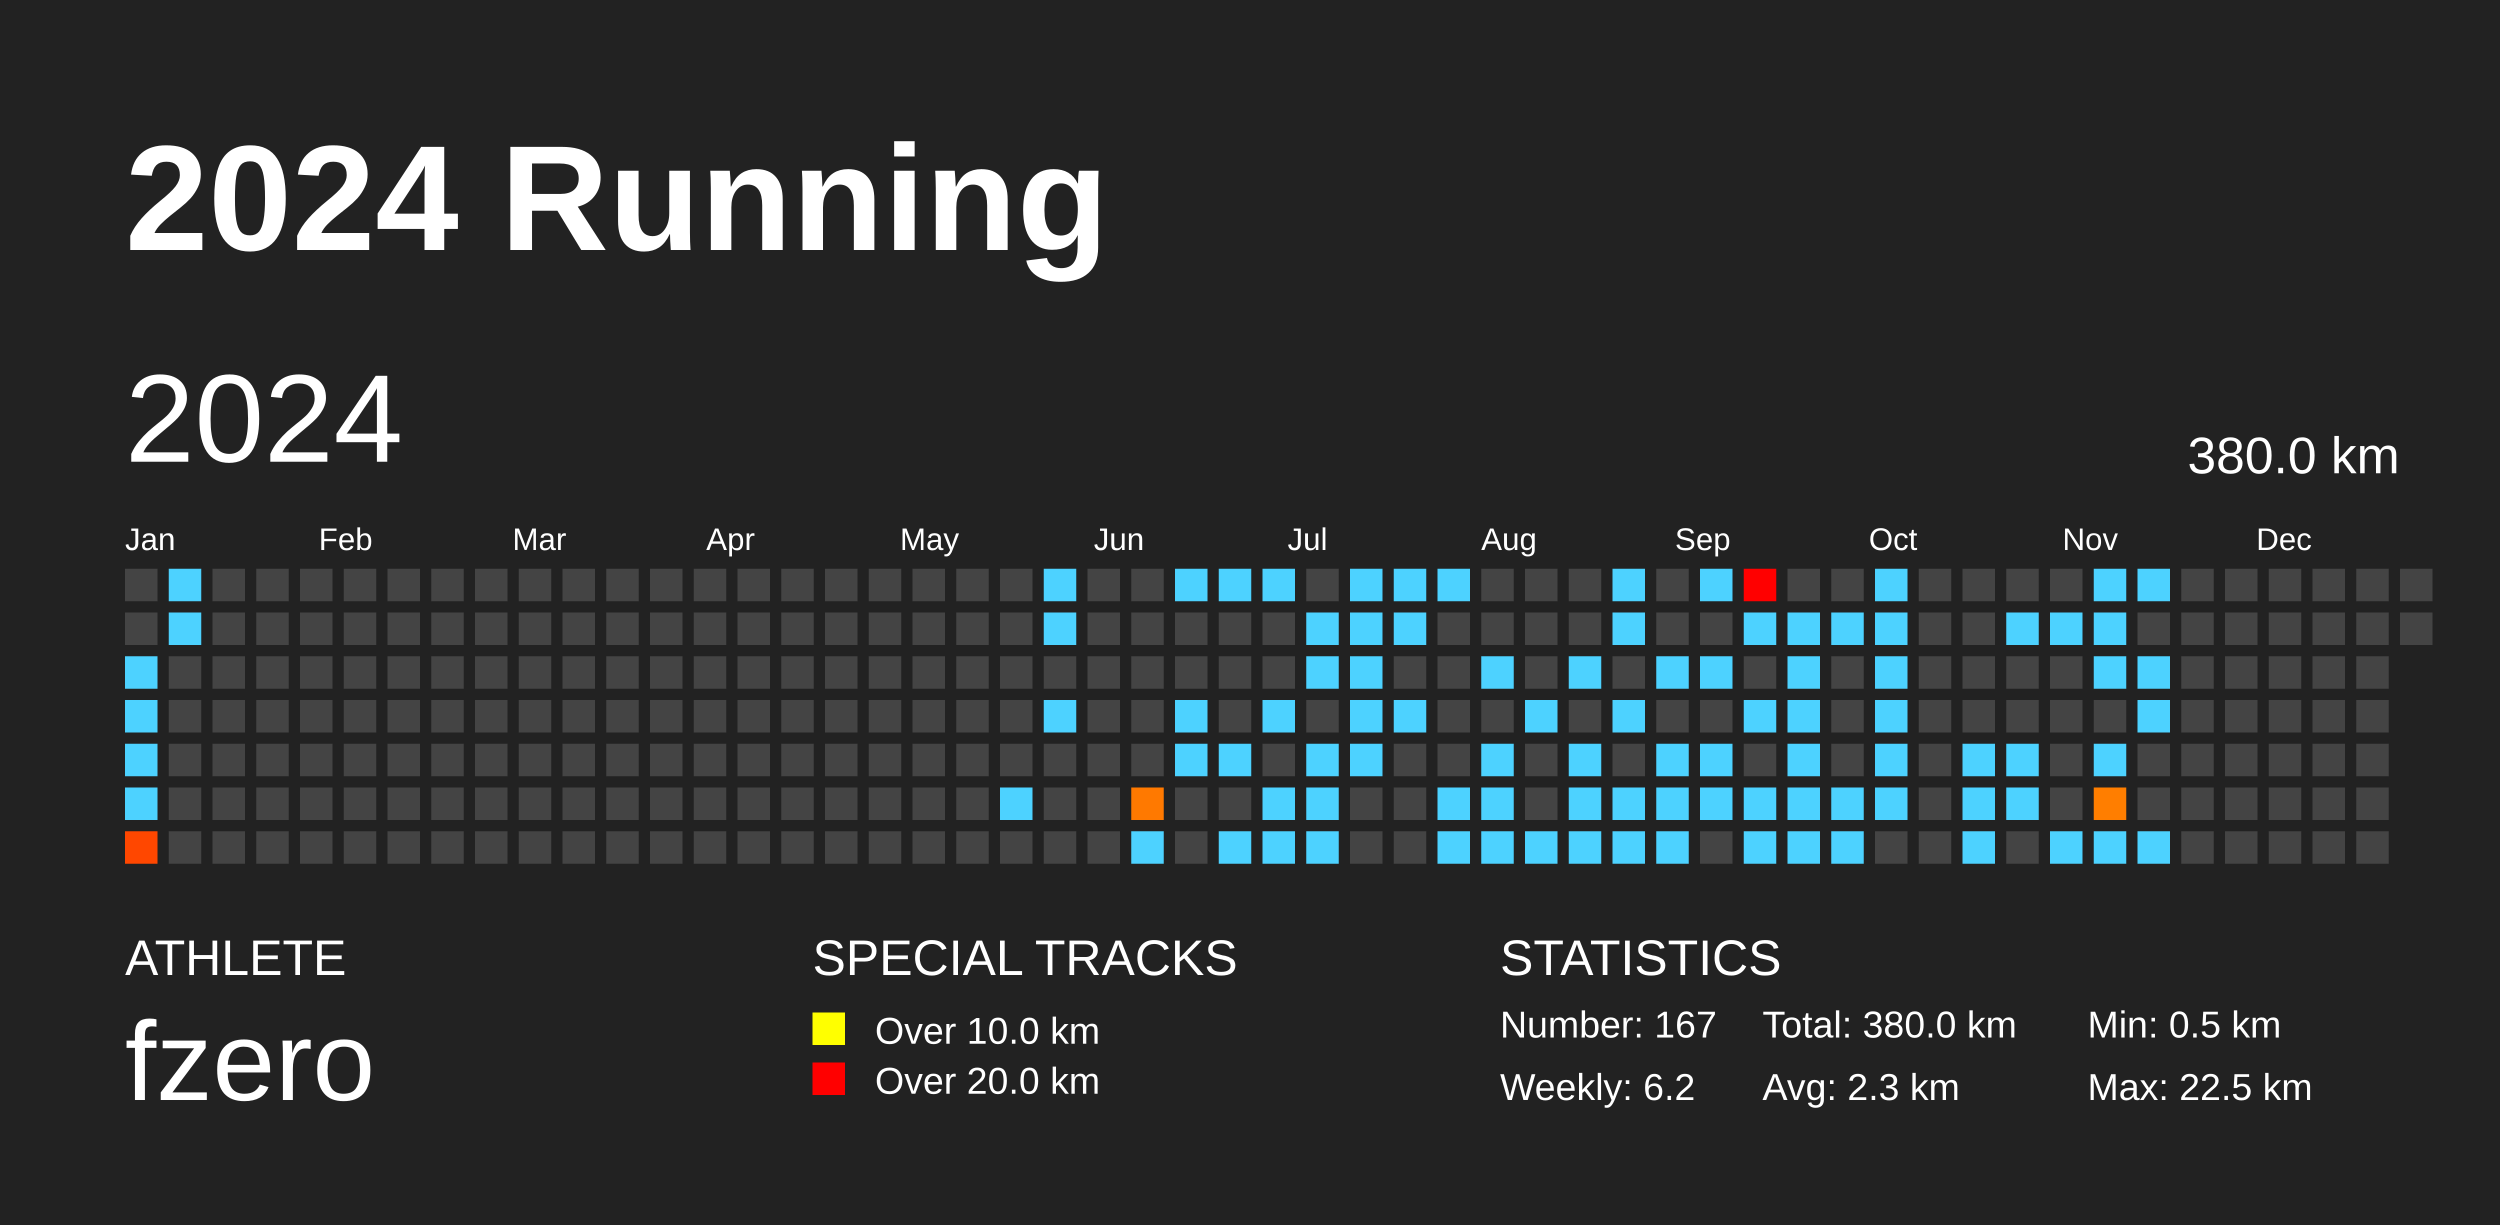
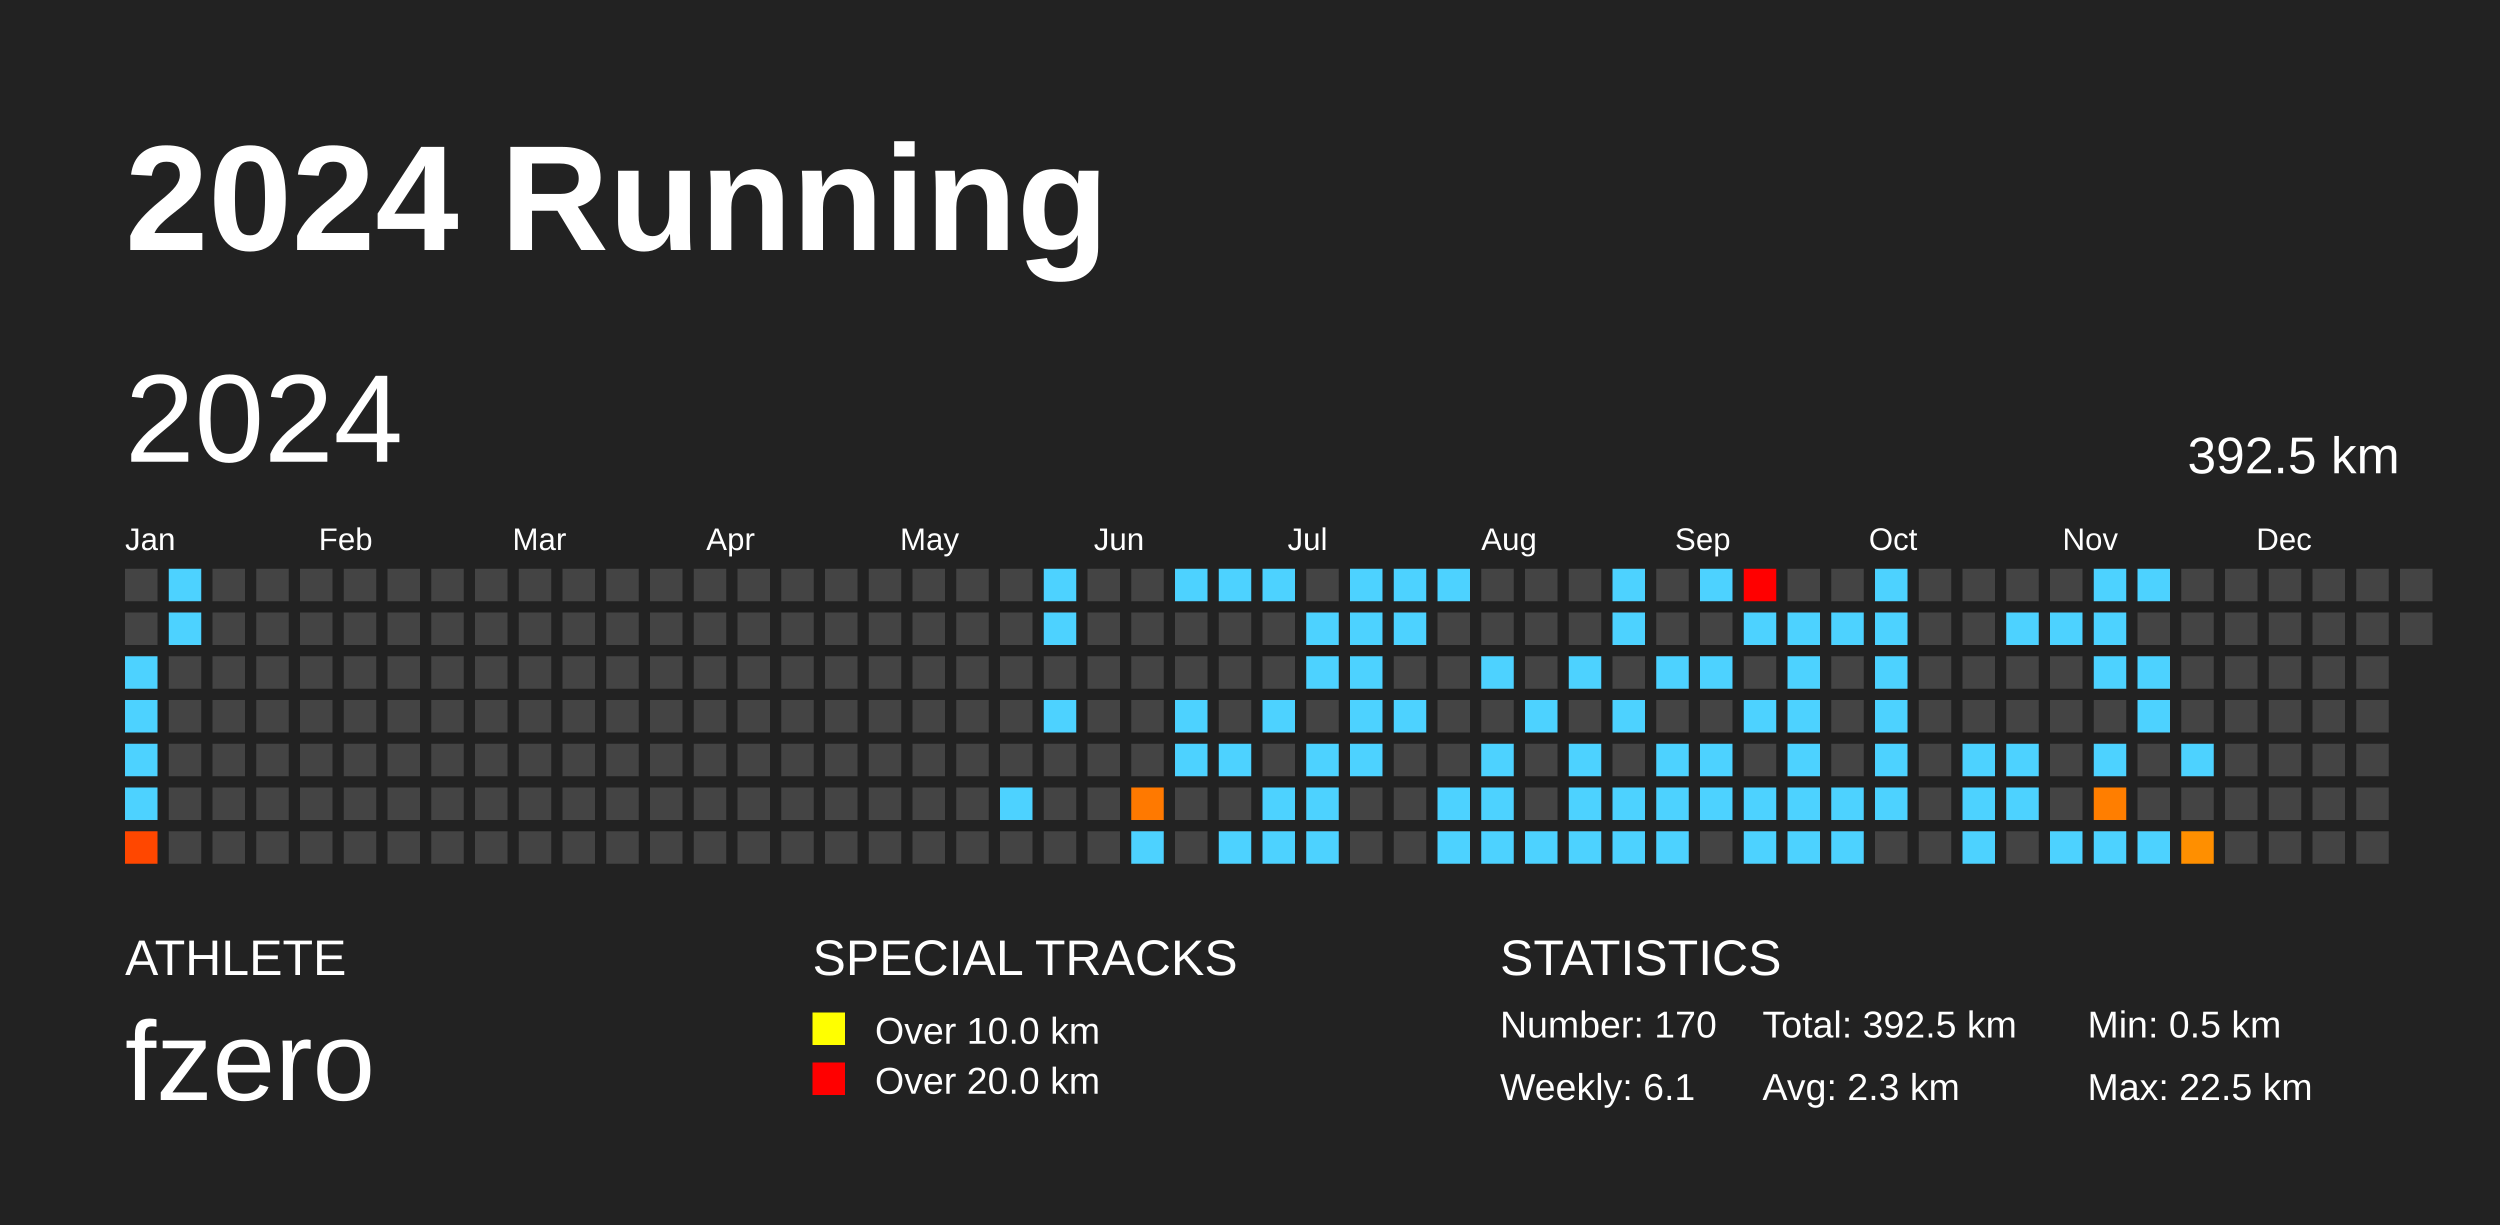
<svg xmlns="http://www.w3.org/2000/svg" baseProfile="full" height="98mm" version="1.1" viewBox="0,0,200,98" width="200mm">
  <defs />
  <rect fill="#222222" height="98" width="200" x="0" y="0" />
  <text fill="#FFFFFF" style="font-size:12px; font-family:Arial; font-weight:bold;" x="10" y="20">2024 Running</text>
  <text fill="#FFFFFF" style="font-size:4px; font-family:Arial" x="10" y="78">ATHLETE</text>
  <text fill="#FFFFFF" style="font-size:9px; font-family:Arial" x="10" y="88">fzero</text>
  <text fill="#FFFFFF" style="font-size:4px; font-family:Arial" x="65" y="78">SPECIAL TRACKS</text>
  <rect fill="yellow" height="2.6" width="2.6" x="65" y="81" />
  <text fill="#FFFFFF" style="font-size:3px; font-family:Arial" x="70" y="83.5">Over 10.0 km</text>
  <rect fill="red" height="2.6" width="2.6" x="65" y="85" />
  <text fill="#FFFFFF" style="font-size:3px; font-family:Arial" x="70" y="87.5">Over 20.0 km</text>
  <text fill="#FFFFFF" style="font-size:4px; font-family:Arial" x="120" y="78">STATISTICS</text>
-   <text fill="#FFFFFF" style="font-size:3px; font-family:Arial" x="120" y="83">Number: 167</text>
-   <text fill="#FFFFFF" style="font-size:3px; font-family:Arial" x="120" y="88">Weekly: 6.2</text>
-   <text fill="#FFFFFF" style="font-size:3px; font-family:Arial" x="141" y="83">Total: 380.0 km</text>
+   <text fill="#FFFFFF" style="font-size:3px; font-family:Arial" x="120" y="83">Number: 170</text>
+   <text fill="#FFFFFF" style="font-size:3px; font-family:Arial" x="120" y="88">Weekly: 6.1</text>
+   <text fill="#FFFFFF" style="font-size:3px; font-family:Arial" x="141" y="83">Total: 392.5 km</text>
  <text fill="#FFFFFF" style="font-size:3px; font-family:Arial" x="141" y="88">Avg: 2.3 km</text>
  <text fill="#FFFFFF" style="font-size:3px; font-family:Arial" x="167" y="83">Min: 0.5 km</text>
  <text fill="#FFFFFF" style="font-size:3px; font-family:Arial" x="167" y="88">Max: 22.5 km</text>
  <text dominant-baseline="hanging" fill="#FFFFFF" style="font-size:10.0px; font-family:Arial;" x="10" y="30">2024</text>
-   <text dominant-baseline="hanging" fill="#FFFFFF" style="font-size:4.125px; font-family:Arial;" x="175" y="35">380.0 km</text>
+   <text dominant-baseline="hanging" fill="#FFFFFF" style="font-size:4.125px; font-family:Arial;" x="175" y="35">392.5 km</text>
  <text fill="#FFFFFF" style="font-size:2.5px; font-family:Arial" x="10.0" y="44">Jan</text>
  <text fill="#FFFFFF" style="font-size:2.5px; font-family:Arial" x="25.5" y="44">Feb</text>
  <text fill="#FFFFFF" style="font-size:2.5px; font-family:Arial" x="41.0" y="44">Mar</text>
  <text fill="#FFFFFF" style="font-size:2.5px; font-family:Arial" x="56.5" y="44">Apr</text>
  <text fill="#FFFFFF" style="font-size:2.5px; font-family:Arial" x="72.0" y="44">May</text>
  <text fill="#FFFFFF" style="font-size:2.5px; font-family:Arial" x="87.5" y="44">Jun</text>
  <text fill="#FFFFFF" style="font-size:2.5px; font-family:Arial" x="103.0" y="44">Jul</text>
  <text fill="#FFFFFF" style="font-size:2.5px; font-family:Arial" x="118.5" y="44">Aug</text>
  <text fill="#FFFFFF" style="font-size:2.5px; font-family:Arial" x="134.0" y="44">Sep</text>
  <text fill="#FFFFFF" style="font-size:2.5px; font-family:Arial" x="149.5" y="44">Oct</text>
  <text fill="#FFFFFF" style="font-size:2.5px; font-family:Arial" x="165.0" y="44">Nov</text>
  <text fill="#FFFFFF" style="font-size:2.5px; font-family:Arial" x="180.5" y="44">Dec</text>
  <rect fill="#444444" height="2.6" width="2.6" x="10.0" y="45.5" />
  <rect fill="#444444" height="2.6" width="2.6" x="10.0" y="49.0" />
  <rect fill="#4dd2ff" height="2.6" width="2.6" x="10.0" y="52.5" />
  <rect fill="#4dd2ff" height="2.6" width="2.6" x="10.0" y="56.0" />
  <rect fill="#4dd2ff" height="2.6" width="2.6" x="10.0" y="59.5" />
  <rect fill="#4dd2ff" height="2.6" width="2.6" x="10.0" y="63.0" />
  <rect fill="#ff4700" height="2.6" width="2.6" x="10.0" y="66.5" />
  <rect fill="#4dd2ff" height="2.6" width="2.6" x="13.5" y="45.5" />
  <rect fill="#4dd2ff" height="2.6" width="2.6" x="13.5" y="49.0" />
  <rect fill="#444444" height="2.6" width="2.6" x="13.5" y="52.5" />
  <rect fill="#444444" height="2.6" width="2.6" x="13.5" y="56.0" />
  <rect fill="#444444" height="2.6" width="2.6" x="13.5" y="59.5" />
  <rect fill="#444444" height="2.6" width="2.6" x="13.5" y="63.0" />
  <rect fill="#444444" height="2.6" width="2.6" x="13.5" y="66.5" />
  <rect fill="#444444" height="2.6" width="2.6" x="17.0" y="45.5" />
  <rect fill="#444444" height="2.6" width="2.6" x="17.0" y="49.0" />
  <rect fill="#444444" height="2.6" width="2.6" x="17.0" y="52.5" />
  <rect fill="#444444" height="2.6" width="2.6" x="17.0" y="56.0" />
  <rect fill="#444444" height="2.6" width="2.6" x="17.0" y="59.5" />
  <rect fill="#444444" height="2.6" width="2.6" x="17.0" y="63.0" />
  <rect fill="#444444" height="2.6" width="2.6" x="17.0" y="66.5" />
  <rect fill="#444444" height="2.6" width="2.6" x="20.5" y="45.5" />
  <rect fill="#444444" height="2.6" width="2.6" x="20.5" y="49.0" />
  <rect fill="#444444" height="2.6" width="2.6" x="20.5" y="52.5" />
  <rect fill="#444444" height="2.6" width="2.6" x="20.5" y="56.0" />
  <rect fill="#444444" height="2.6" width="2.6" x="20.5" y="59.5" />
  <rect fill="#444444" height="2.6" width="2.6" x="20.5" y="63.0" />
  <rect fill="#444444" height="2.6" width="2.6" x="20.5" y="66.5" />
  <rect fill="#444444" height="2.6" width="2.6" x="24.0" y="45.5" />
  <rect fill="#444444" height="2.6" width="2.6" x="24.0" y="49.0" />
  <rect fill="#444444" height="2.6" width="2.6" x="24.0" y="52.5" />
  <rect fill="#444444" height="2.6" width="2.6" x="24.0" y="56.0" />
  <rect fill="#444444" height="2.6" width="2.6" x="24.0" y="59.5" />
  <rect fill="#444444" height="2.6" width="2.6" x="24.0" y="63.0" />
  <rect fill="#444444" height="2.6" width="2.6" x="24.0" y="66.5" />
  <rect fill="#444444" height="2.6" width="2.6" x="27.5" y="45.5" />
  <rect fill="#444444" height="2.6" width="2.6" x="27.5" y="49.0" />
  <rect fill="#444444" height="2.6" width="2.6" x="27.5" y="52.5" />
  <rect fill="#444444" height="2.6" width="2.6" x="27.5" y="56.0" />
  <rect fill="#444444" height="2.6" width="2.6" x="27.5" y="59.5" />
  <rect fill="#444444" height="2.6" width="2.6" x="27.5" y="63.0" />
  <rect fill="#444444" height="2.6" width="2.6" x="27.5" y="66.5" />
  <rect fill="#444444" height="2.6" width="2.6" x="31.0" y="45.5" />
  <rect fill="#444444" height="2.6" width="2.6" x="31.0" y="49.0" />
  <rect fill="#444444" height="2.6" width="2.6" x="31.0" y="52.5" />
  <rect fill="#444444" height="2.6" width="2.6" x="31.0" y="56.0" />
  <rect fill="#444444" height="2.6" width="2.6" x="31.0" y="59.5" />
  <rect fill="#444444" height="2.6" width="2.6" x="31.0" y="63.0" />
  <rect fill="#444444" height="2.6" width="2.6" x="31.0" y="66.5" />
  <rect fill="#444444" height="2.6" width="2.6" x="34.5" y="45.5" />
  <rect fill="#444444" height="2.6" width="2.6" x="34.5" y="49.0" />
  <rect fill="#444444" height="2.6" width="2.6" x="34.5" y="52.5" />
  <rect fill="#444444" height="2.6" width="2.6" x="34.5" y="56.0" />
  <rect fill="#444444" height="2.6" width="2.6" x="34.5" y="59.5" />
  <rect fill="#444444" height="2.6" width="2.6" x="34.5" y="63.0" />
  <rect fill="#444444" height="2.6" width="2.6" x="34.5" y="66.5" />
  <rect fill="#444444" height="2.6" width="2.6" x="38.0" y="45.5" />
  <rect fill="#444444" height="2.6" width="2.6" x="38.0" y="49.0" />
  <rect fill="#444444" height="2.6" width="2.6" x="38.0" y="52.5" />
  <rect fill="#444444" height="2.6" width="2.6" x="38.0" y="56.0" />
  <rect fill="#444444" height="2.6" width="2.6" x="38.0" y="59.5" />
  <rect fill="#444444" height="2.6" width="2.6" x="38.0" y="63.0" />
  <rect fill="#444444" height="2.6" width="2.6" x="38.0" y="66.5" />
  <rect fill="#444444" height="2.6" width="2.6" x="41.5" y="45.5" />
  <rect fill="#444444" height="2.6" width="2.6" x="41.5" y="49.0" />
  <rect fill="#444444" height="2.6" width="2.6" x="41.5" y="52.5" />
  <rect fill="#444444" height="2.6" width="2.6" x="41.5" y="56.0" />
  <rect fill="#444444" height="2.6" width="2.6" x="41.5" y="59.5" />
  <rect fill="#444444" height="2.6" width="2.6" x="41.5" y="63.0" />
  <rect fill="#444444" height="2.6" width="2.6" x="41.5" y="66.5" />
  <rect fill="#444444" height="2.6" width="2.6" x="45.0" y="45.5" />
  <rect fill="#444444" height="2.6" width="2.6" x="45.0" y="49.0" />
  <rect fill="#444444" height="2.6" width="2.6" x="45.0" y="52.5" />
  <rect fill="#444444" height="2.6" width="2.6" x="45.0" y="56.0" />
  <rect fill="#444444" height="2.6" width="2.6" x="45.0" y="59.5" />
  <rect fill="#444444" height="2.6" width="2.6" x="45.0" y="63.0" />
  <rect fill="#444444" height="2.6" width="2.6" x="45.0" y="66.5" />
  <rect fill="#444444" height="2.6" width="2.6" x="48.5" y="45.5" />
  <rect fill="#444444" height="2.6" width="2.6" x="48.5" y="49.0" />
  <rect fill="#444444" height="2.6" width="2.6" x="48.5" y="52.5" />
  <rect fill="#444444" height="2.6" width="2.6" x="48.5" y="56.0" />
  <rect fill="#444444" height="2.6" width="2.6" x="48.5" y="59.5" />
  <rect fill="#444444" height="2.6" width="2.6" x="48.5" y="63.0" />
  <rect fill="#444444" height="2.6" width="2.6" x="48.5" y="66.5" />
  <rect fill="#444444" height="2.6" width="2.6" x="52.0" y="45.5" />
  <rect fill="#444444" height="2.6" width="2.6" x="52.0" y="49.0" />
  <rect fill="#444444" height="2.6" width="2.6" x="52.0" y="52.5" />
  <rect fill="#444444" height="2.6" width="2.6" x="52.0" y="56.0" />
  <rect fill="#444444" height="2.6" width="2.6" x="52.0" y="59.5" />
  <rect fill="#444444" height="2.6" width="2.6" x="52.0" y="63.0" />
  <rect fill="#444444" height="2.6" width="2.6" x="52.0" y="66.5" />
  <rect fill="#444444" height="2.6" width="2.6" x="55.5" y="45.5" />
  <rect fill="#444444" height="2.6" width="2.6" x="55.5" y="49.0" />
  <rect fill="#444444" height="2.6" width="2.6" x="55.5" y="52.5" />
  <rect fill="#444444" height="2.6" width="2.6" x="55.5" y="56.0" />
  <rect fill="#444444" height="2.6" width="2.6" x="55.5" y="59.5" />
  <rect fill="#444444" height="2.6" width="2.6" x="55.5" y="63.0" />
  <rect fill="#444444" height="2.6" width="2.6" x="55.5" y="66.5" />
  <rect fill="#444444" height="2.6" width="2.6" x="59.0" y="45.5" />
  <rect fill="#444444" height="2.6" width="2.6" x="59.0" y="49.0" />
  <rect fill="#444444" height="2.6" width="2.6" x="59.0" y="52.5" />
  <rect fill="#444444" height="2.6" width="2.6" x="59.0" y="56.0" />
  <rect fill="#444444" height="2.6" width="2.6" x="59.0" y="59.5" />
  <rect fill="#444444" height="2.6" width="2.6" x="59.0" y="63.0" />
  <rect fill="#444444" height="2.6" width="2.6" x="59.0" y="66.5" />
  <rect fill="#444444" height="2.6" width="2.6" x="62.5" y="45.5" />
  <rect fill="#444444" height="2.6" width="2.6" x="62.5" y="49.0" />
  <rect fill="#444444" height="2.6" width="2.6" x="62.5" y="52.5" />
  <rect fill="#444444" height="2.6" width="2.6" x="62.5" y="56.0" />
  <rect fill="#444444" height="2.6" width="2.6" x="62.5" y="59.5" />
  <rect fill="#444444" height="2.6" width="2.6" x="62.5" y="63.0" />
  <rect fill="#444444" height="2.6" width="2.6" x="62.5" y="66.5" />
  <rect fill="#444444" height="2.6" width="2.6" x="66.0" y="45.5" />
  <rect fill="#444444" height="2.6" width="2.6" x="66.0" y="49.0" />
  <rect fill="#444444" height="2.6" width="2.6" x="66.0" y="52.5" />
  <rect fill="#444444" height="2.6" width="2.6" x="66.0" y="56.0" />
  <rect fill="#444444" height="2.6" width="2.6" x="66.0" y="59.5" />
  <rect fill="#444444" height="2.6" width="2.6" x="66.0" y="63.0" />
  <rect fill="#444444" height="2.6" width="2.6" x="66.0" y="66.5" />
  <rect fill="#444444" height="2.6" width="2.6" x="69.5" y="45.5" />
  <rect fill="#444444" height="2.6" width="2.6" x="69.5" y="49.0" />
  <rect fill="#444444" height="2.6" width="2.6" x="69.5" y="52.5" />
  <rect fill="#444444" height="2.6" width="2.6" x="69.5" y="56.0" />
  <rect fill="#444444" height="2.6" width="2.6" x="69.5" y="59.5" />
  <rect fill="#444444" height="2.6" width="2.6" x="69.5" y="63.0" />
  <rect fill="#444444" height="2.6" width="2.6" x="69.5" y="66.5" />
  <rect fill="#444444" height="2.6" width="2.6" x="73.0" y="45.5" />
  <rect fill="#444444" height="2.6" width="2.6" x="73.0" y="49.0" />
  <rect fill="#444444" height="2.6" width="2.6" x="73.0" y="52.5" />
  <rect fill="#444444" height="2.6" width="2.6" x="73.0" y="56.0" />
  <rect fill="#444444" height="2.6" width="2.6" x="73.0" y="59.5" />
  <rect fill="#444444" height="2.6" width="2.6" x="73.0" y="63.0" />
  <rect fill="#444444" height="2.6" width="2.6" x="73.0" y="66.5" />
  <rect fill="#444444" height="2.6" width="2.6" x="76.5" y="45.5" />
  <rect fill="#444444" height="2.6" width="2.6" x="76.5" y="49.0" />
  <rect fill="#444444" height="2.6" width="2.6" x="76.5" y="52.5" />
  <rect fill="#444444" height="2.6" width="2.6" x="76.5" y="56.0" />
  <rect fill="#444444" height="2.6" width="2.6" x="76.5" y="59.5" />
  <rect fill="#444444" height="2.6" width="2.6" x="76.5" y="63.0" />
  <rect fill="#444444" height="2.6" width="2.6" x="76.5" y="66.5" />
  <rect fill="#444444" height="2.6" width="2.6" x="80.0" y="45.5" />
  <rect fill="#444444" height="2.6" width="2.6" x="80.0" y="49.0" />
  <rect fill="#444444" height="2.6" width="2.6" x="80.0" y="52.5" />
  <rect fill="#444444" height="2.6" width="2.6" x="80.0" y="56.0" />
  <rect fill="#444444" height="2.6" width="2.6" x="80.0" y="59.5" />
  <rect fill="#4dd2ff" height="2.6" width="2.6" x="80.0" y="63.0" />
  <rect fill="#444444" height="2.6" width="2.6" x="80.0" y="66.5" />
  <rect fill="#4dd2ff" height="2.6" width="2.6" x="83.5" y="45.5" />
  <rect fill="#4dd2ff" height="2.6" width="2.6" x="83.5" y="49.0" />
  <rect fill="#444444" height="2.6" width="2.6" x="83.5" y="52.5" />
  <rect fill="#4dd2ff" height="2.6" width="2.6" x="83.5" y="56.0" />
  <rect fill="#444444" height="2.6" width="2.6" x="83.5" y="59.5" />
  <rect fill="#444444" height="2.6" width="2.6" x="83.5" y="63.0" />
  <rect fill="#444444" height="2.6" width="2.6" x="83.5" y="66.5" />
  <rect fill="#444444" height="2.6" width="2.6" x="87.0" y="45.5" />
  <rect fill="#444444" height="2.6" width="2.6" x="87.0" y="49.0" />
  <rect fill="#444444" height="2.6" width="2.6" x="87.0" y="52.5" />
  <rect fill="#444444" height="2.6" width="2.6" x="87.0" y="56.0" />
  <rect fill="#444444" height="2.6" width="2.6" x="87.0" y="59.5" />
  <rect fill="#444444" height="2.6" width="2.6" x="87.0" y="63.0" />
  <rect fill="#444444" height="2.6" width="2.6" x="87.0" y="66.5" />
  <rect fill="#444444" height="2.6" width="2.6" x="90.5" y="45.5" />
  <rect fill="#444444" height="2.6" width="2.6" x="90.5" y="49.0" />
  <rect fill="#444444" height="2.6" width="2.6" x="90.5" y="52.5" />
  <rect fill="#444444" height="2.6" width="2.6" x="90.5" y="56.0" />
  <rect fill="#444444" height="2.6" width="2.6" x="90.5" y="59.5" />
  <rect fill="#ff7900" height="2.6" width="2.6" x="90.5" y="63.0" />
  <rect fill="#4dd2ff" height="2.6" width="2.6" x="90.5" y="66.5" />
  <rect fill="#4dd2ff" height="2.6" width="2.6" x="94.0" y="45.5" />
  <rect fill="#444444" height="2.6" width="2.6" x="94.0" y="49.0" />
  <rect fill="#444444" height="2.6" width="2.6" x="94.0" y="52.5" />
  <rect fill="#4dd2ff" height="2.6" width="2.6" x="94.0" y="56.0" />
  <rect fill="#4dd2ff" height="2.6" width="2.6" x="94.0" y="59.5" />
  <rect fill="#444444" height="2.6" width="2.6" x="94.0" y="63.0" />
  <rect fill="#444444" height="2.6" width="2.6" x="94.0" y="66.5" />
  <rect fill="#4dd2ff" height="2.6" width="2.6" x="97.5" y="45.5" />
  <rect fill="#444444" height="2.6" width="2.6" x="97.5" y="49.0" />
  <rect fill="#444444" height="2.6" width="2.6" x="97.5" y="52.5" />
  <rect fill="#444444" height="2.6" width="2.6" x="97.5" y="56.0" />
  <rect fill="#4dd2ff" height="2.6" width="2.6" x="97.5" y="59.5" />
  <rect fill="#444444" height="2.6" width="2.6" x="97.5" y="63.0" />
  <rect fill="#4dd2ff" height="2.6" width="2.6" x="97.5" y="66.5" />
  <rect fill="#4dd2ff" height="2.6" width="2.6" x="101.0" y="45.5" />
  <rect fill="#444444" height="2.6" width="2.6" x="101.0" y="49.0" />
  <rect fill="#444444" height="2.6" width="2.6" x="101.0" y="52.5" />
  <rect fill="#4dd2ff" height="2.6" width="2.6" x="101.0" y="56.0" />
  <rect fill="#444444" height="2.6" width="2.6" x="101.0" y="59.5" />
  <rect fill="#4dd2ff" height="2.6" width="2.6" x="101.0" y="63.0" />
  <rect fill="#4dd2ff" height="2.6" width="2.6" x="101.0" y="66.5" />
  <rect fill="#444444" height="2.6" width="2.6" x="104.5" y="45.5" />
  <rect fill="#4dd2ff" height="2.6" width="2.6" x="104.5" y="49.0" />
  <rect fill="#4dd2ff" height="2.6" width="2.6" x="104.5" y="52.5" />
  <rect fill="#444444" height="2.6" width="2.6" x="104.5" y="56.0" />
  <rect fill="#4dd2ff" height="2.6" width="2.6" x="104.5" y="59.5" />
  <rect fill="#4dd2ff" height="2.6" width="2.6" x="104.5" y="63.0" />
  <rect fill="#4dd2ff" height="2.6" width="2.6" x="104.5" y="66.5" />
  <rect fill="#4dd2ff" height="2.6" width="2.6" x="108.0" y="45.5" />
  <rect fill="#4dd2ff" height="2.6" width="2.6" x="108.0" y="49.0" />
  <rect fill="#4dd2ff" height="2.6" width="2.6" x="108.0" y="52.5" />
  <rect fill="#4dd2ff" height="2.6" width="2.6" x="108.0" y="56.0" />
  <rect fill="#4dd2ff" height="2.6" width="2.6" x="108.0" y="59.5" />
  <rect fill="#444444" height="2.6" width="2.6" x="108.0" y="63.0" />
  <rect fill="#444444" height="2.6" width="2.6" x="108.0" y="66.5" />
  <rect fill="#4dd2ff" height="2.6" width="2.6" x="111.5" y="45.5" />
  <rect fill="#4dd2ff" height="2.6" width="2.6" x="111.5" y="49.0" />
  <rect fill="#444444" height="2.6" width="2.6" x="111.5" y="52.5" />
  <rect fill="#4dd2ff" height="2.6" width="2.6" x="111.5" y="56.0" />
  <rect fill="#444444" height="2.6" width="2.6" x="111.5" y="59.5" />
  <rect fill="#444444" height="2.6" width="2.6" x="111.5" y="63.0" />
  <rect fill="#444444" height="2.6" width="2.6" x="111.5" y="66.5" />
  <rect fill="#4dd2ff" height="2.6" width="2.6" x="115.0" y="45.5" />
  <rect fill="#444444" height="2.6" width="2.6" x="115.0" y="49.0" />
  <rect fill="#444444" height="2.6" width="2.6" x="115.0" y="52.5" />
  <rect fill="#444444" height="2.6" width="2.6" x="115.0" y="56.0" />
  <rect fill="#444444" height="2.6" width="2.6" x="115.0" y="59.5" />
  <rect fill="#4dd2ff" height="2.6" width="2.6" x="115.0" y="63.0" />
  <rect fill="#4dd2ff" height="2.6" width="2.6" x="115.0" y="66.5" />
  <rect fill="#444444" height="2.6" width="2.6" x="118.5" y="45.5" />
  <rect fill="#444444" height="2.6" width="2.6" x="118.5" y="49.0" />
  <rect fill="#4dd2ff" height="2.6" width="2.6" x="118.5" y="52.5" />
  <rect fill="#444444" height="2.6" width="2.6" x="118.5" y="56.0" />
  <rect fill="#4dd2ff" height="2.6" width="2.6" x="118.5" y="59.5" />
  <rect fill="#4dd2ff" height="2.6" width="2.6" x="118.5" y="63.0" />
  <rect fill="#4dd2ff" height="2.6" width="2.6" x="118.5" y="66.5" />
  <rect fill="#444444" height="2.6" width="2.6" x="122.0" y="45.5" />
  <rect fill="#444444" height="2.6" width="2.6" x="122.0" y="49.0" />
  <rect fill="#444444" height="2.6" width="2.6" x="122.0" y="52.5" />
  <rect fill="#4dd2ff" height="2.6" width="2.6" x="122.0" y="56.0" />
  <rect fill="#444444" height="2.6" width="2.6" x="122.0" y="59.5" />
  <rect fill="#444444" height="2.6" width="2.6" x="122.0" y="63.0" />
  <rect fill="#4dd2ff" height="2.6" width="2.6" x="122.0" y="66.5" />
  <rect fill="#444444" height="2.6" width="2.6" x="125.5" y="45.5" />
  <rect fill="#444444" height="2.6" width="2.6" x="125.5" y="49.0" />
  <rect fill="#4dd2ff" height="2.6" width="2.6" x="125.5" y="52.5" />
  <rect fill="#444444" height="2.6" width="2.6" x="125.5" y="56.0" />
  <rect fill="#4dd2ff" height="2.6" width="2.6" x="125.5" y="59.5" />
  <rect fill="#4dd2ff" height="2.6" width="2.6" x="125.5" y="63.0" />
  <rect fill="#4dd2ff" height="2.6" width="2.6" x="125.5" y="66.5" />
  <rect fill="#4dd2ff" height="2.6" width="2.6" x="129.0" y="45.5" />
  <rect fill="#4dd2ff" height="2.6" width="2.6" x="129.0" y="49.0" />
  <rect fill="#444444" height="2.6" width="2.6" x="129.0" y="52.5" />
  <rect fill="#4dd2ff" height="2.6" width="2.6" x="129.0" y="56.0" />
  <rect fill="#444444" height="2.6" width="2.6" x="129.0" y="59.5" />
  <rect fill="#4dd2ff" height="2.6" width="2.6" x="129.0" y="63.0" />
  <rect fill="#4dd2ff" height="2.6" width="2.6" x="129.0" y="66.5" />
  <rect fill="#444444" height="2.6" width="2.6" x="132.5" y="45.5" />
  <rect fill="#444444" height="2.6" width="2.6" x="132.5" y="49.0" />
  <rect fill="#4dd2ff" height="2.6" width="2.6" x="132.5" y="52.5" />
  <rect fill="#444444" height="2.6" width="2.6" x="132.5" y="56.0" />
  <rect fill="#4dd2ff" height="2.6" width="2.6" x="132.5" y="59.5" />
  <rect fill="#4dd2ff" height="2.6" width="2.6" x="132.5" y="63.0" />
  <rect fill="#4dd2ff" height="2.6" width="2.6" x="132.5" y="66.5" />
  <rect fill="#4dd2ff" height="2.6" width="2.6" x="136.0" y="45.5" />
  <rect fill="#444444" height="2.6" width="2.6" x="136.0" y="49.0" />
  <rect fill="#4dd2ff" height="2.6" width="2.6" x="136.0" y="52.5" />
  <rect fill="#444444" height="2.6" width="2.6" x="136.0" y="56.0" />
  <rect fill="#4dd2ff" height="2.6" width="2.6" x="136.0" y="59.5" />
  <rect fill="#4dd2ff" height="2.6" width="2.6" x="136.0" y="63.0" />
  <rect fill="#444444" height="2.6" width="2.6" x="136.0" y="66.5" />
  <rect fill="red" height="2.6" width="2.6" x="139.5" y="45.5" />
  <rect fill="#4dd2ff" height="2.6" width="2.6" x="139.5" y="49.0" />
  <rect fill="#444444" height="2.6" width="2.6" x="139.5" y="52.5" />
  <rect fill="#4dd2ff" height="2.6" width="2.6" x="139.5" y="56.0" />
  <rect fill="#444444" height="2.6" width="2.6" x="139.5" y="59.5" />
  <rect fill="#4dd2ff" height="2.6" width="2.6" x="139.5" y="63.0" />
  <rect fill="#4dd2ff" height="2.6" width="2.6" x="139.5" y="66.5" />
  <rect fill="#444444" height="2.6" width="2.6" x="143.0" y="45.5" />
  <rect fill="#4dd2ff" height="2.6" width="2.6" x="143.0" y="49.0" />
  <rect fill="#4dd2ff" height="2.6" width="2.6" x="143.0" y="52.5" />
  <rect fill="#4dd2ff" height="2.6" width="2.6" x="143.0" y="56.0" />
  <rect fill="#4dd2ff" height="2.6" width="2.6" x="143.0" y="59.5" />
  <rect fill="#4dd2ff" height="2.6" width="2.6" x="143.0" y="63.0" />
  <rect fill="#4dd2ff" height="2.6" width="2.6" x="143.0" y="66.5" />
  <rect fill="#444444" height="2.6" width="2.6" x="146.5" y="45.5" />
  <rect fill="#4dd2ff" height="2.6" width="2.6" x="146.5" y="49.0" />
  <rect fill="#444444" height="2.6" width="2.6" x="146.5" y="52.5" />
  <rect fill="#444444" height="2.6" width="2.6" x="146.5" y="56.0" />
  <rect fill="#444444" height="2.6" width="2.6" x="146.5" y="59.5" />
  <rect fill="#4dd2ff" height="2.6" width="2.6" x="146.5" y="63.0" />
  <rect fill="#4dd2ff" height="2.6" width="2.6" x="146.5" y="66.5" />
  <rect fill="#4dd2ff" height="2.6" width="2.6" x="150.0" y="45.5" />
  <rect fill="#4dd2ff" height="2.6" width="2.6" x="150.0" y="49.0" />
  <rect fill="#4dd2ff" height="2.6" width="2.6" x="150.0" y="52.5" />
  <rect fill="#4dd2ff" height="2.6" width="2.6" x="150.0" y="56.0" />
  <rect fill="#4dd2ff" height="2.6" width="2.6" x="150.0" y="59.5" />
  <rect fill="#4dd2ff" height="2.6" width="2.6" x="150.0" y="63.0" />
  <rect fill="#444444" height="2.6" width="2.6" x="150.0" y="66.5" />
  <rect fill="#444444" height="2.6" width="2.6" x="153.5" y="45.5" />
  <rect fill="#444444" height="2.6" width="2.6" x="153.5" y="49.0" />
  <rect fill="#444444" height="2.6" width="2.6" x="153.5" y="52.5" />
  <rect fill="#444444" height="2.6" width="2.6" x="153.5" y="56.0" />
  <rect fill="#444444" height="2.6" width="2.6" x="153.5" y="59.5" />
  <rect fill="#444444" height="2.6" width="2.6" x="153.5" y="63.0" />
  <rect fill="#444444" height="2.6" width="2.6" x="153.5" y="66.5" />
  <rect fill="#444444" height="2.6" width="2.6" x="157.0" y="45.5" />
  <rect fill="#444444" height="2.6" width="2.6" x="157.0" y="49.0" />
  <rect fill="#444444" height="2.6" width="2.6" x="157.0" y="52.5" />
  <rect fill="#444444" height="2.6" width="2.6" x="157.0" y="56.0" />
  <rect fill="#4dd2ff" height="2.6" width="2.6" x="157.0" y="59.5" />
  <rect fill="#4dd2ff" height="2.6" width="2.6" x="157.0" y="63.0" />
  <rect fill="#4dd2ff" height="2.6" width="2.6" x="157.0" y="66.5" />
  <rect fill="#444444" height="2.6" width="2.6" x="160.5" y="45.5" />
  <rect fill="#4dd2ff" height="2.6" width="2.6" x="160.5" y="49.0" />
  <rect fill="#444444" height="2.6" width="2.6" x="160.5" y="52.5" />
  <rect fill="#444444" height="2.6" width="2.6" x="160.5" y="56.0" />
  <rect fill="#4dd2ff" height="2.6" width="2.6" x="160.5" y="59.5" />
  <rect fill="#4dd2ff" height="2.6" width="2.6" x="160.5" y="63.0" />
  <rect fill="#444444" height="2.6" width="2.6" x="160.5" y="66.5" />
  <rect fill="#444444" height="2.6" width="2.6" x="164.0" y="45.5" />
  <rect fill="#4dd2ff" height="2.6" width="2.6" x="164.0" y="49.0" />
  <rect fill="#444444" height="2.6" width="2.6" x="164.0" y="52.5" />
  <rect fill="#444444" height="2.6" width="2.6" x="164.0" y="56.0" />
  <rect fill="#444444" height="2.6" width="2.6" x="164.0" y="59.5" />
  <rect fill="#444444" height="2.6" width="2.6" x="164.0" y="63.0" />
  <rect fill="#4dd2ff" height="2.6" width="2.6" x="164.0" y="66.5" />
  <rect fill="#4dd2ff" height="2.6" width="2.6" x="167.5" y="45.5" />
  <rect fill="#4dd2ff" height="2.6" width="2.6" x="167.5" y="49.0" />
  <rect fill="#4dd2ff" height="2.6" width="2.6" x="167.5" y="52.5" />
  <rect fill="#444444" height="2.6" width="2.6" x="167.5" y="56.0" />
  <rect fill="#4dd2ff" height="2.6" width="2.6" x="167.5" y="59.5" />
  <rect fill="#ff7e00" height="2.6" width="2.6" x="167.5" y="63.0" />
  <rect fill="#4dd2ff" height="2.6" width="2.6" x="167.5" y="66.5" />
  <rect fill="#4dd2ff" height="2.6" width="2.6" x="171.0" y="45.5" />
  <rect fill="#444444" height="2.6" width="2.6" x="171.0" y="49.0" />
  <rect fill="#4dd2ff" height="2.6" width="2.6" x="171.0" y="52.5" />
  <rect fill="#4dd2ff" height="2.6" width="2.6" x="171.0" y="56.0" />
  <rect fill="#444444" height="2.6" width="2.6" x="171.0" y="59.5" />
  <rect fill="#444444" height="2.6" width="2.6" x="171.0" y="63.0" />
  <rect fill="#4dd2ff" height="2.6" width="2.6" x="171.0" y="66.5" />
  <rect fill="#444444" height="2.6" width="2.6" x="174.5" y="45.5" />
  <rect fill="#444444" height="2.6" width="2.6" x="174.5" y="49.0" />
  <rect fill="#444444" height="2.6" width="2.6" x="174.5" y="52.5" />
  <rect fill="#444444" height="2.6" width="2.6" x="174.5" y="56.0" />
-   <rect fill="#444444" height="2.6" width="2.6" x="174.5" y="59.5" />
+   <rect fill="#4dd2ff" height="2.6" width="2.6" x="174.5" y="59.5" />
  <rect fill="#444444" height="2.6" width="2.6" x="174.5" y="63.0" />
-   <rect fill="#444444" height="2.6" width="2.6" x="174.5" y="66.5" />
+   <rect fill="#ff8f00" height="2.6" width="2.6" x="174.5" y="66.5" />
  <rect fill="#444444" height="2.6" width="2.6" x="178.0" y="45.5" />
  <rect fill="#444444" height="2.6" width="2.6" x="178.0" y="49.0" />
  <rect fill="#444444" height="2.6" width="2.6" x="178.0" y="52.5" />
  <rect fill="#444444" height="2.6" width="2.6" x="178.0" y="56.0" />
  <rect fill="#444444" height="2.6" width="2.6" x="178.0" y="59.5" />
  <rect fill="#444444" height="2.6" width="2.6" x="178.0" y="63.0" />
  <rect fill="#444444" height="2.6" width="2.6" x="178.0" y="66.5" />
  <rect fill="#444444" height="2.6" width="2.6" x="181.5" y="45.5" />
  <rect fill="#444444" height="2.6" width="2.6" x="181.5" y="49.0" />
  <rect fill="#444444" height="2.6" width="2.6" x="181.5" y="52.5" />
  <rect fill="#444444" height="2.6" width="2.6" x="181.5" y="56.0" />
  <rect fill="#444444" height="2.6" width="2.6" x="181.5" y="59.5" />
  <rect fill="#444444" height="2.6" width="2.6" x="181.5" y="63.0" />
  <rect fill="#444444" height="2.6" width="2.6" x="181.5" y="66.5" />
  <rect fill="#444444" height="2.6" width="2.6" x="185.0" y="45.5" />
  <rect fill="#444444" height="2.6" width="2.6" x="185.0" y="49.0" />
  <rect fill="#444444" height="2.6" width="2.6" x="185.0" y="52.5" />
  <rect fill="#444444" height="2.6" width="2.6" x="185.0" y="56.0" />
  <rect fill="#444444" height="2.6" width="2.6" x="185.0" y="59.5" />
  <rect fill="#444444" height="2.6" width="2.6" x="185.0" y="63.0" />
  <rect fill="#444444" height="2.6" width="2.6" x="185.0" y="66.5" />
  <rect fill="#444444" height="2.6" width="2.6" x="188.5" y="45.5" />
  <rect fill="#444444" height="2.6" width="2.6" x="188.5" y="49.0" />
  <rect fill="#444444" height="2.6" width="2.6" x="188.5" y="52.5" />
  <rect fill="#444444" height="2.6" width="2.6" x="188.5" y="56.0" />
  <rect fill="#444444" height="2.6" width="2.6" x="188.5" y="59.5" />
  <rect fill="#444444" height="2.6" width="2.6" x="188.5" y="63.0" />
  <rect fill="#444444" height="2.6" width="2.6" x="188.5" y="66.5" />
  <rect fill="#444444" height="2.6" width="2.6" x="192.0" y="45.5" />
  <rect fill="#444444" height="2.6" width="2.6" x="192.0" y="49.0" />
</svg>
